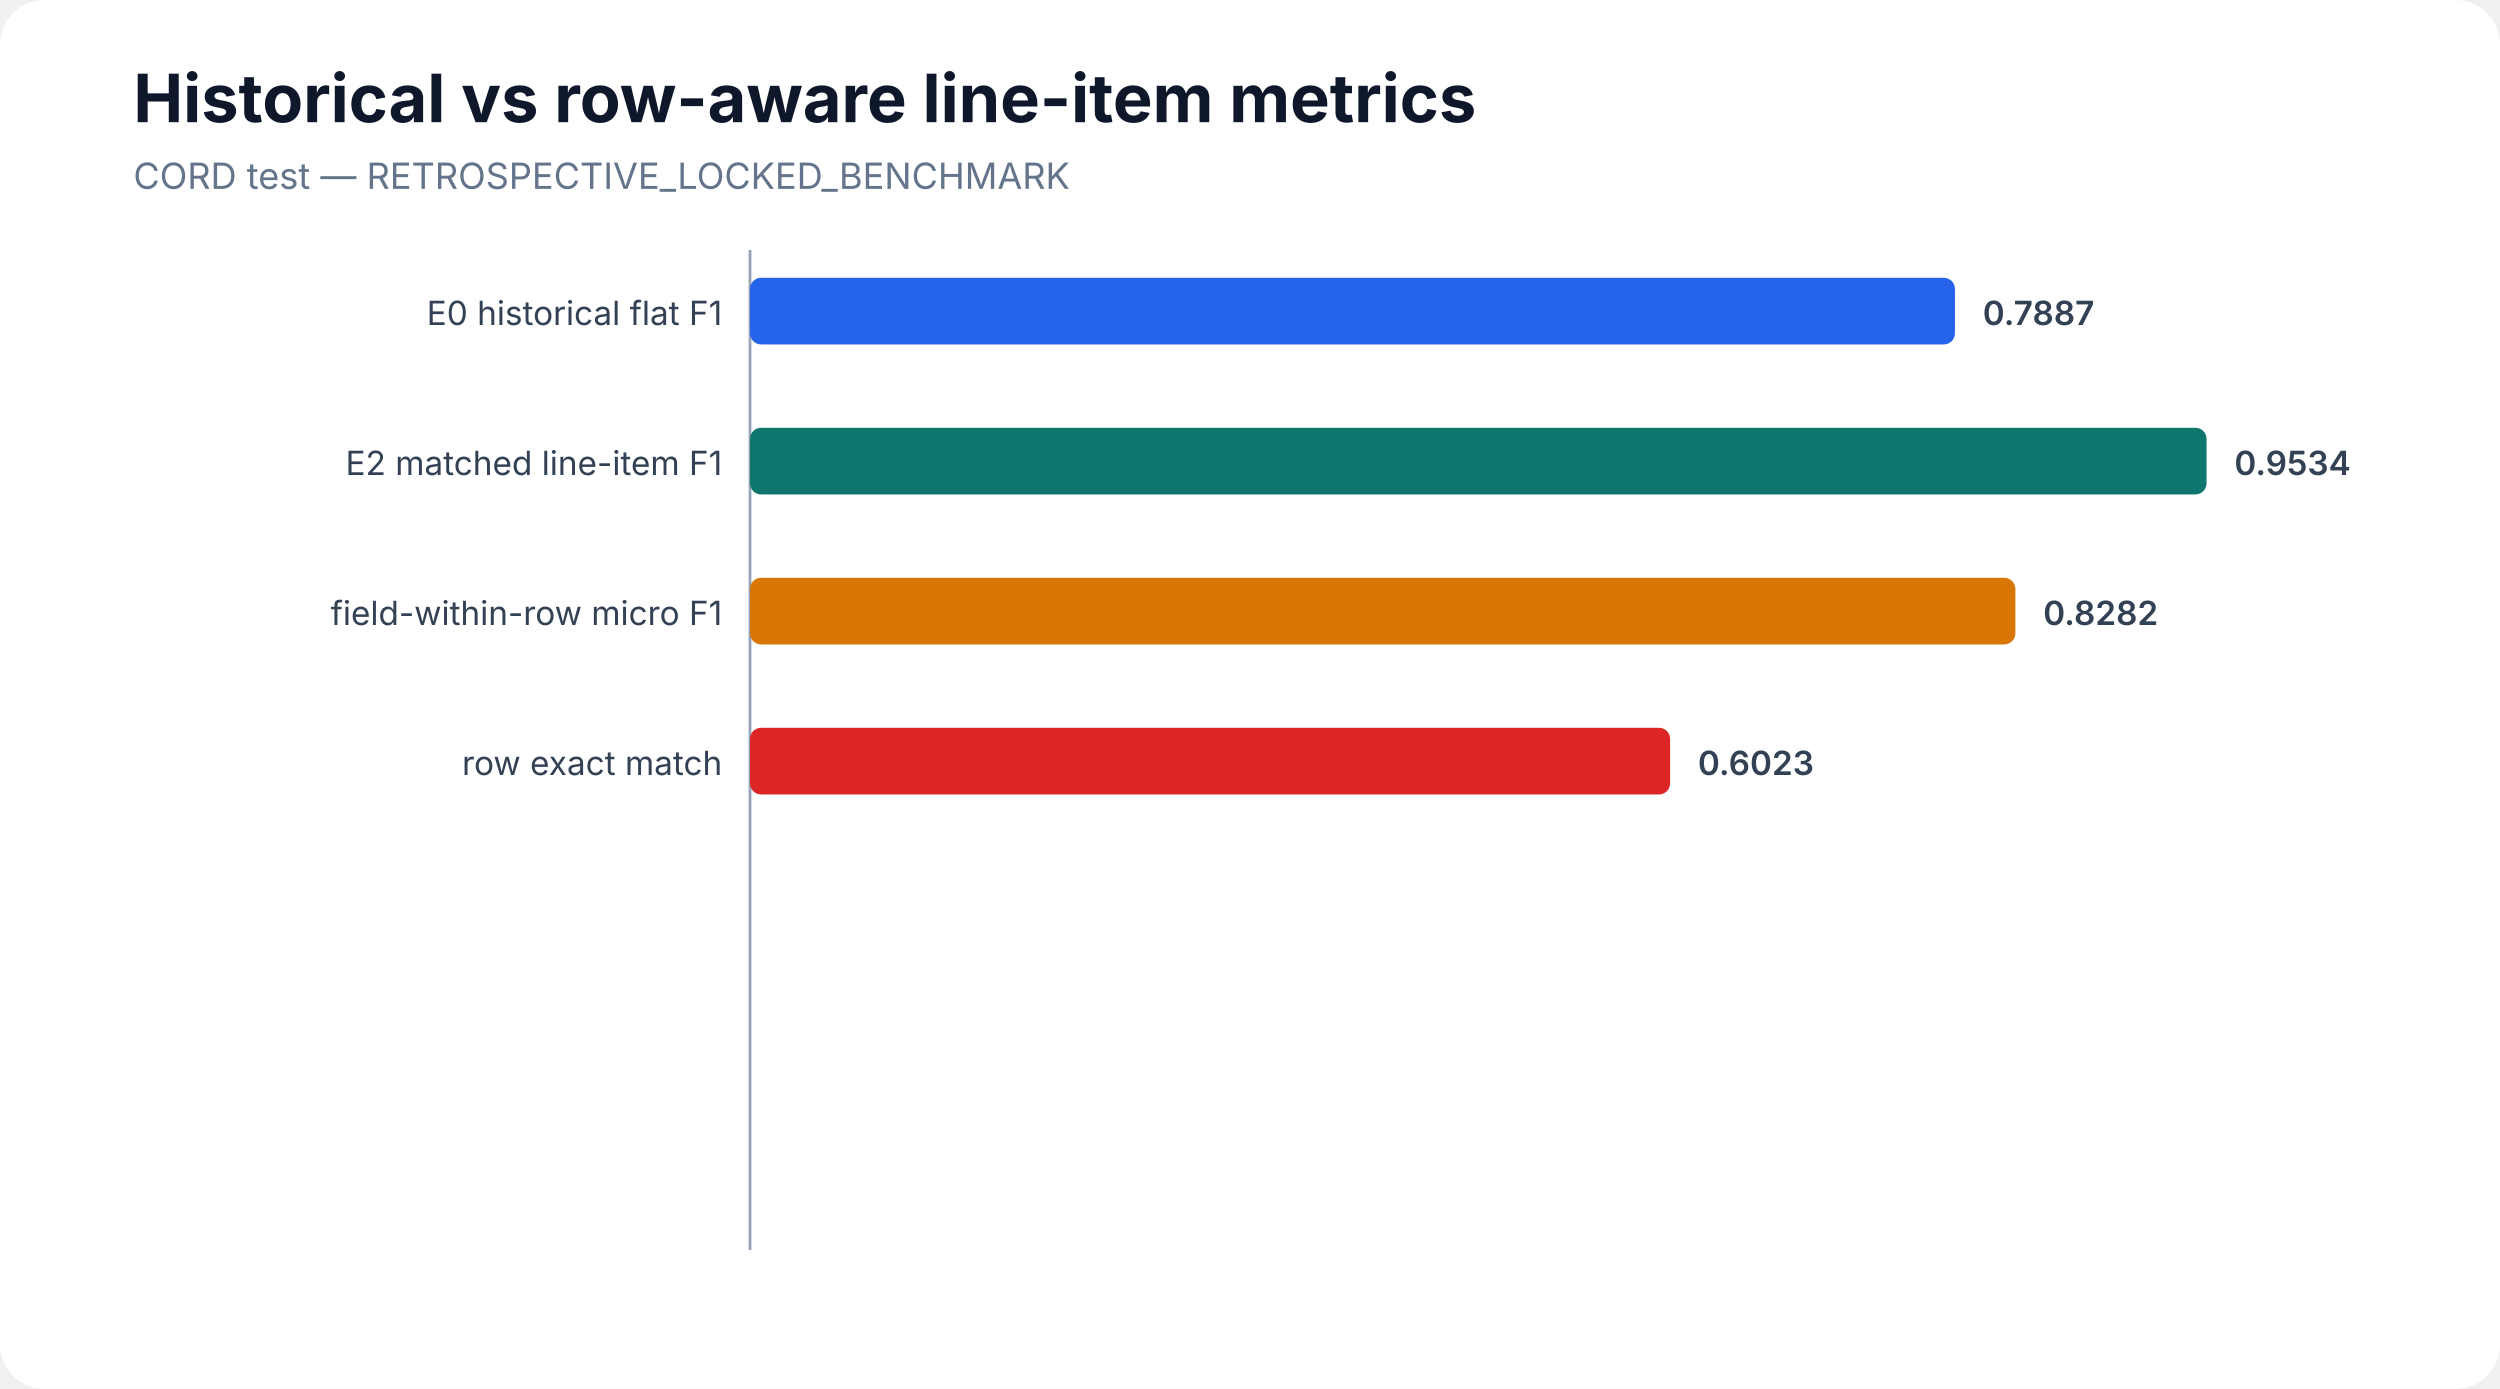
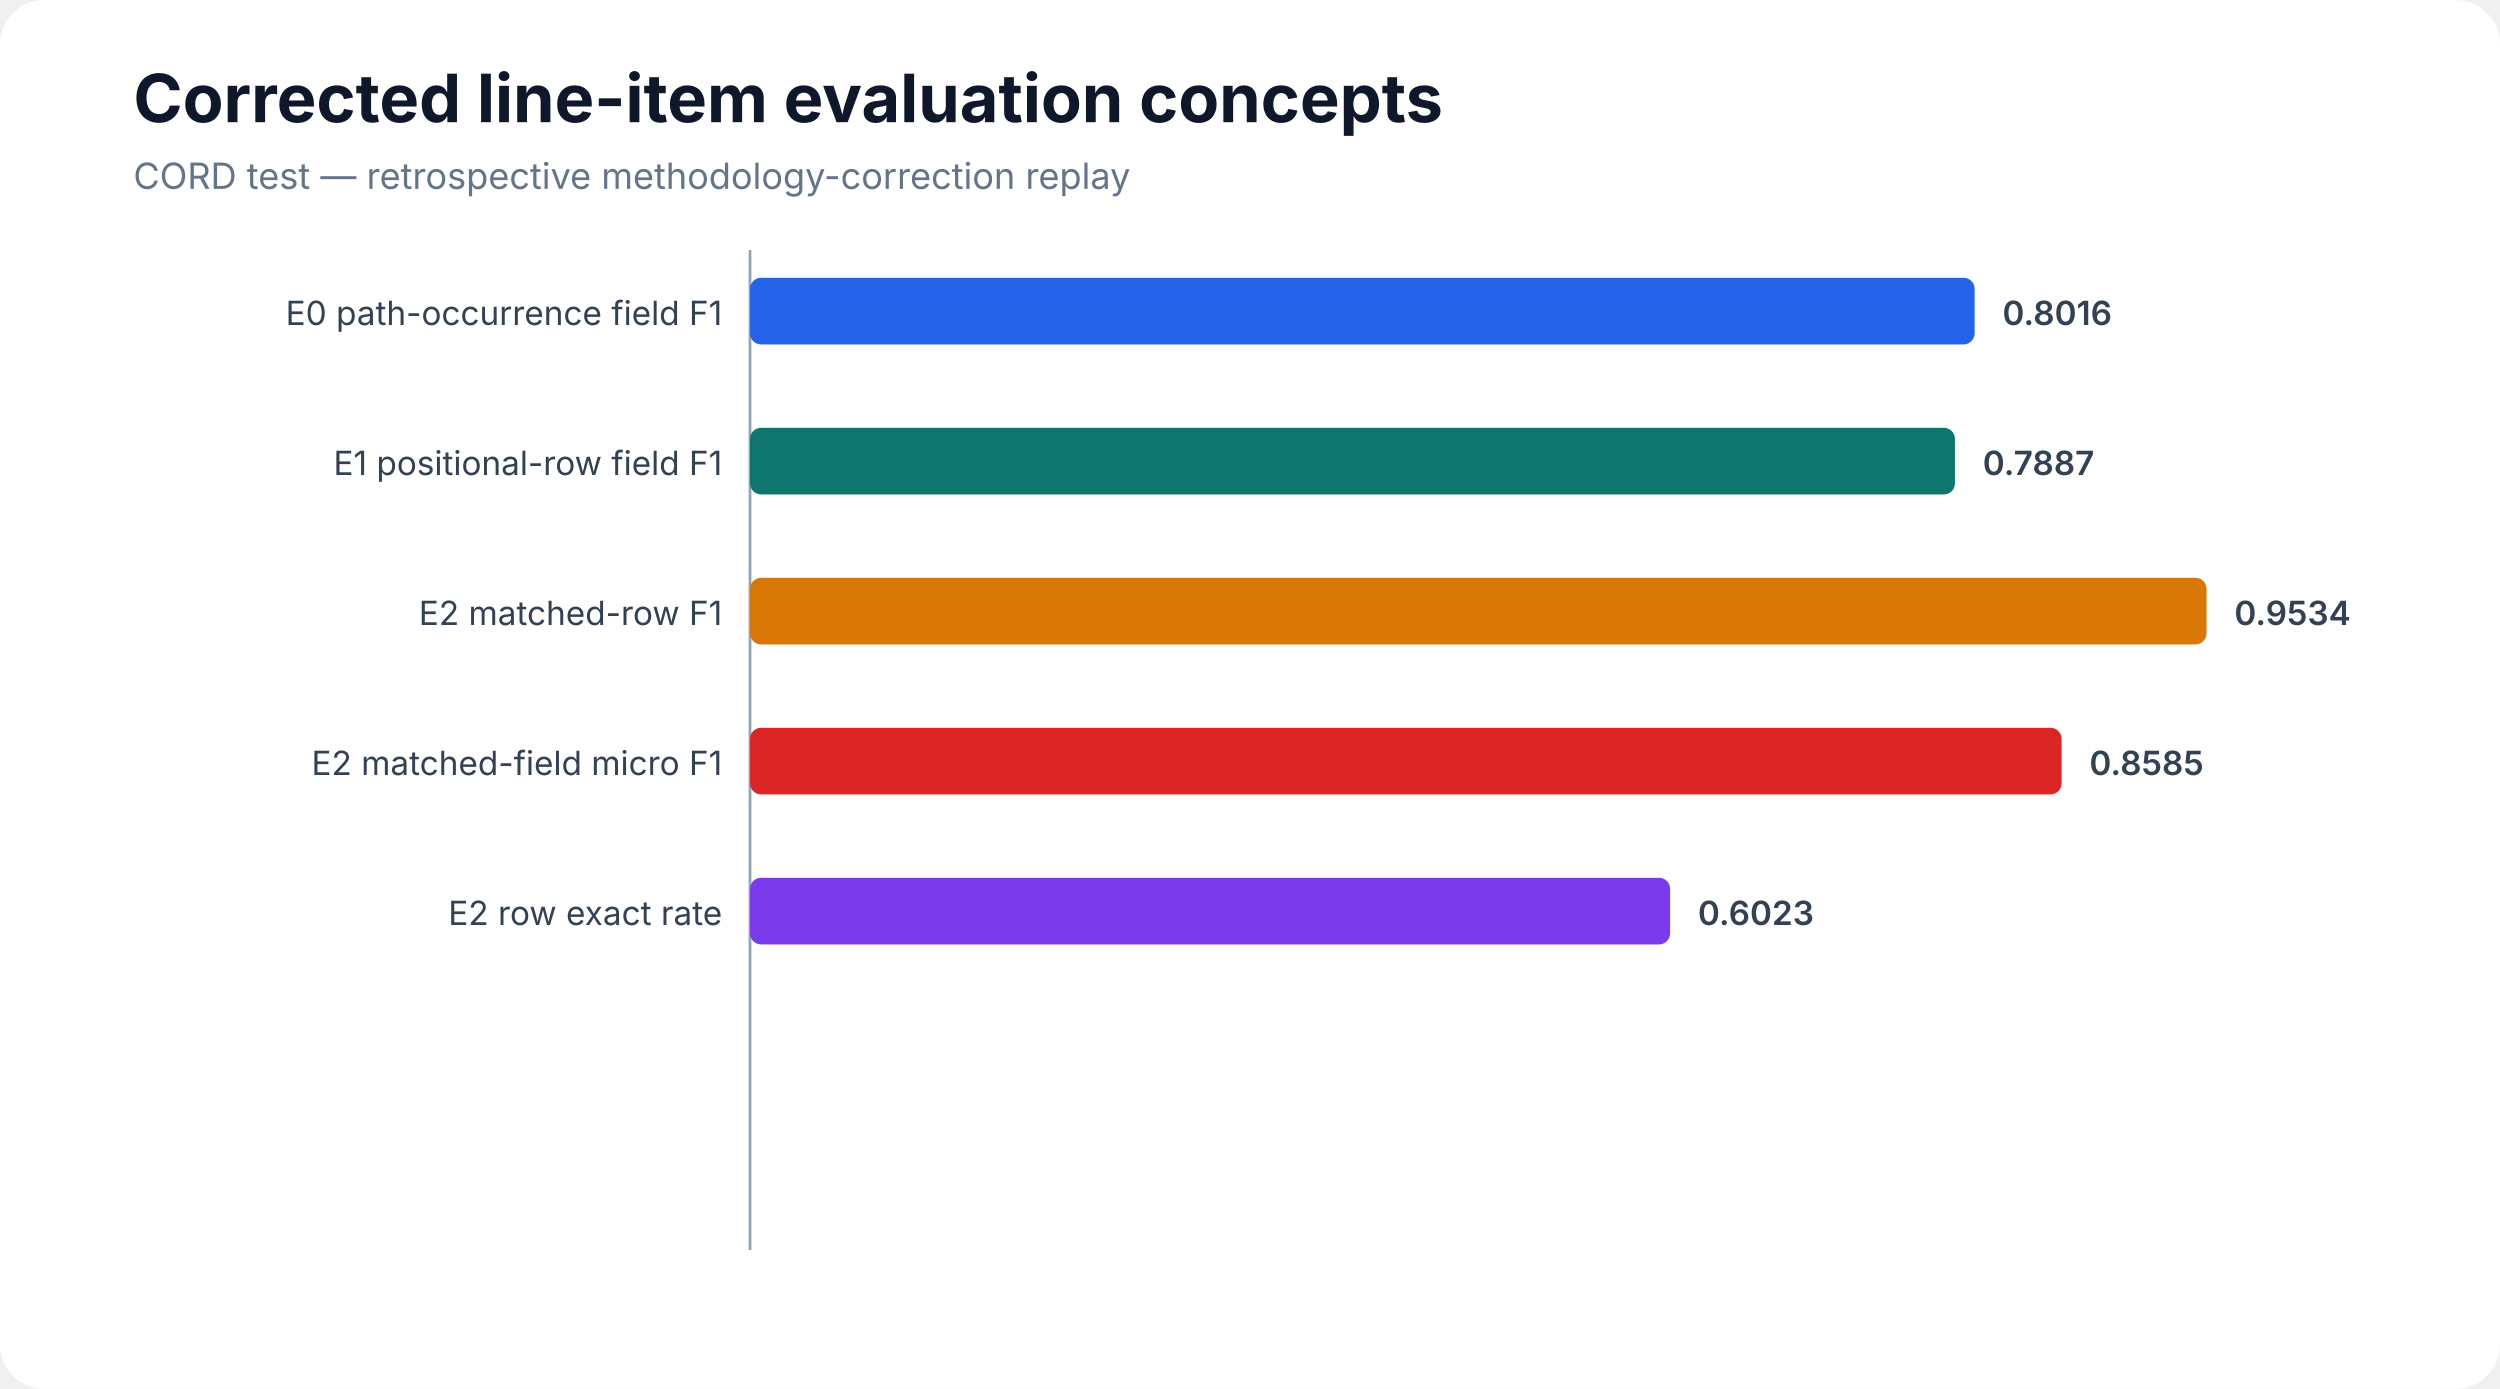
- <svg xmlns="http://www.w3.org/2000/svg" width="900" height="500" viewBox="0 0 900 500" role="img" aria-label="Historical vs row-aware line-item metrics">
+ <svg xmlns="http://www.w3.org/2000/svg" width="900" height="500" viewBox="0 0 900 500" role="img" aria-label="Corrected line-item evaluation concepts">
  <style>text{font-family:Inter,Arial,sans-serif;fill:#334155}.title{font-size:24px;font-weight:700;fill:#0f172a}.sub{font-size:13px;fill:#64748b}.label{font-size:12px}.value{font-size:12px;font-weight:600}@media(prefers-color-scheme:dark){text{fill:#cbd5e1}.title{fill:#f8fafc}.sub{fill:#94a3b8}}</style>
  <rect width="900" height="500" rx="16" fill="#ffffff" />
-   <text x="48" y="44" class="title">Historical vs row-aware line-item metrics</text>
-   <text x="48" y="68" class="sub">CORD test — RETROSPECTIVE_LOCKED_BENCHMARK</text>
+   <text x="48" y="44" class="title">Corrected line-item evaluation concepts</text>
+   <text x="48" y="68" class="sub">CORD test — retrospective methodology-correction replay</text>
  <line x1="270" y1="90" x2="270" y2="450" stroke="#94a3b8" />
-   <text x="260" y="117" text-anchor="end" class="label">E0 historical flat F1</text>
-   <rect x="270" y="100" width="433.78" height="24" rx="4" fill="#2563eb" />
-   <text x="713.78" y="117" class="value">0.7887</text>
-   <text x="260" y="171" text-anchor="end" class="label">E2 matched line-item F1</text>
-   <rect x="270" y="154" width="524.36" height="24" rx="4" fill="#0f766e" />
-   <text x="804.36" y="171" class="value">0.9534</text>
-   <text x="260" y="225" text-anchor="end" class="label">field-within-row micro F1</text>
-   <rect x="270" y="208" width="455.54" height="24" rx="4" fill="#d97706" />
-   <text x="735.54" y="225" class="value">0.8282</text>
-   <text x="260" y="279" text-anchor="end" class="label">row exact match</text>
-   <rect x="270" y="262" width="331.24" height="24" rx="4" fill="#dc2626" />
-   <text x="611.24" y="279" class="value">0.6023</text>
+   <text x="260" y="117" text-anchor="end" class="label">E0 path-occurrence field F1</text>
+   <rect x="270" y="100" width="440.87" height="24" rx="4" fill="#2563eb" />
+   <text x="720.87" y="117" class="value">0.8016</text>
+   <text x="260" y="171" text-anchor="end" class="label">E1 positional-row field F1</text>
+   <rect x="270" y="154" width="433.78" height="24" rx="4" fill="#0f766e" />
+   <text x="713.78" y="171" class="value">0.7887</text>
+   <text x="260" y="225" text-anchor="end" class="label">E2 matched-row F1</text>
+   <rect x="270" y="208" width="524.36" height="24" rx="4" fill="#d97706" />
+   <text x="804.36" y="225" class="value">0.9534</text>
+   <text x="260" y="279" text-anchor="end" class="label">E2 matched-field micro F1</text>
+   <rect x="270" y="262" width="472.18" height="24" rx="4" fill="#dc2626" />
+   <text x="752.18" y="279" class="value">0.8585</text>
+   <text x="260" y="333" text-anchor="end" class="label">E2 row exact rate</text>
+   <rect x="270" y="316" width="331.24" height="24" rx="4" fill="#7c3aed" />
+   <text x="611.24" y="333" class="value">0.6023</text>
</svg>
